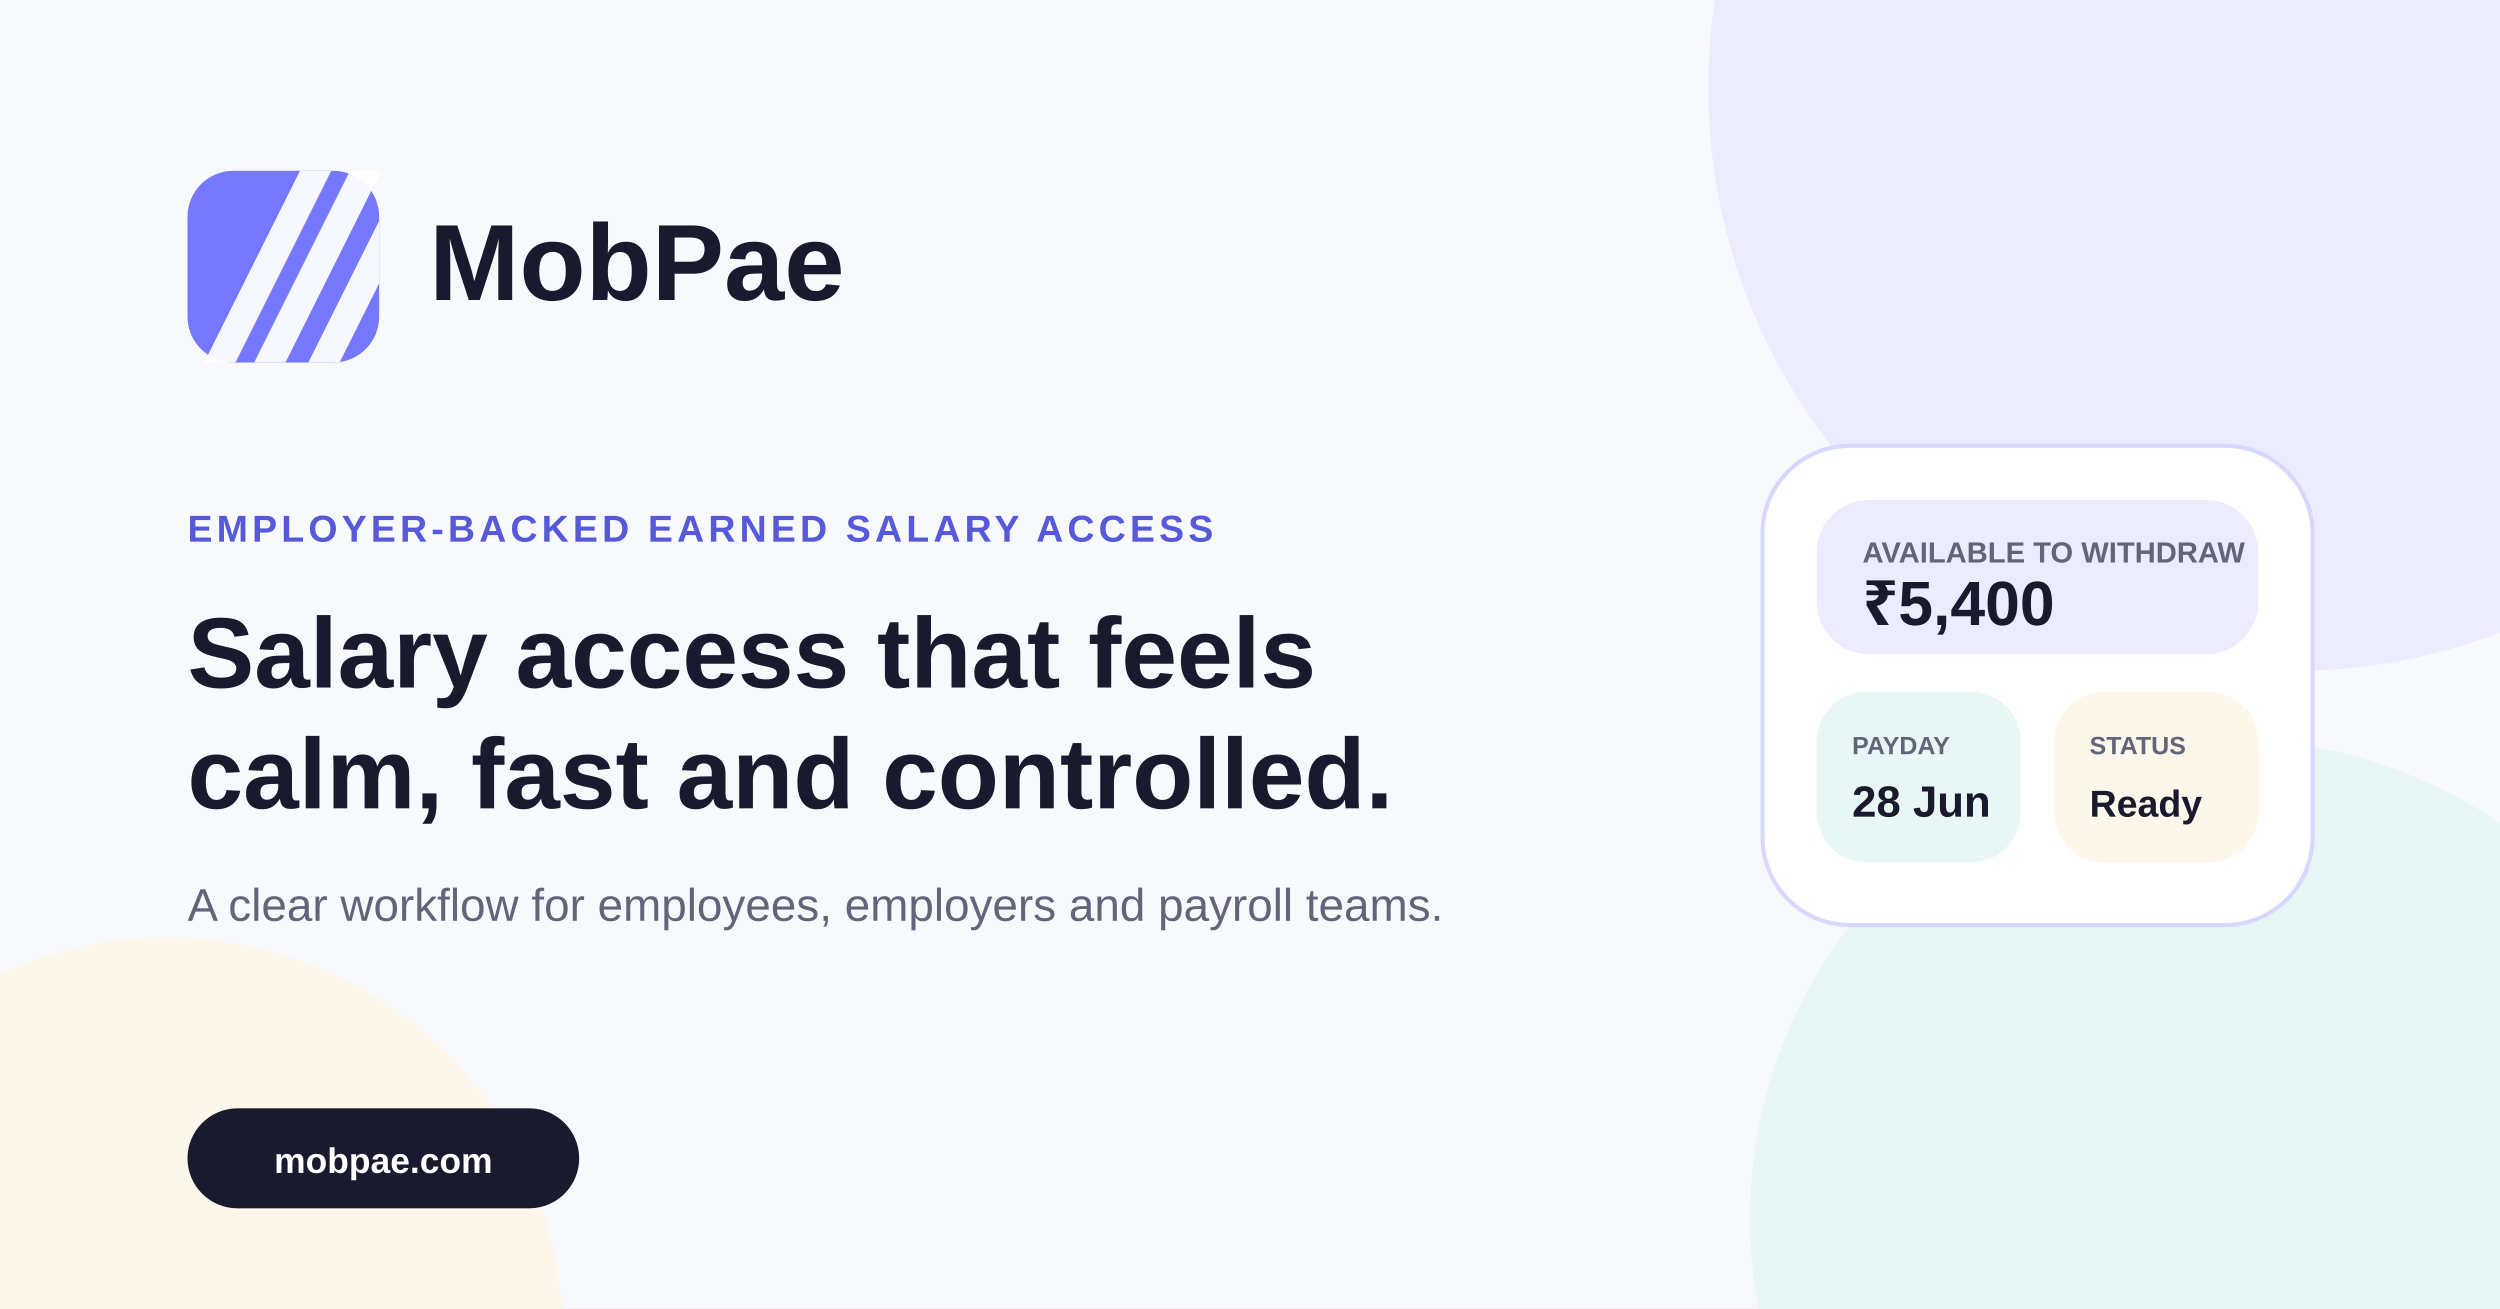
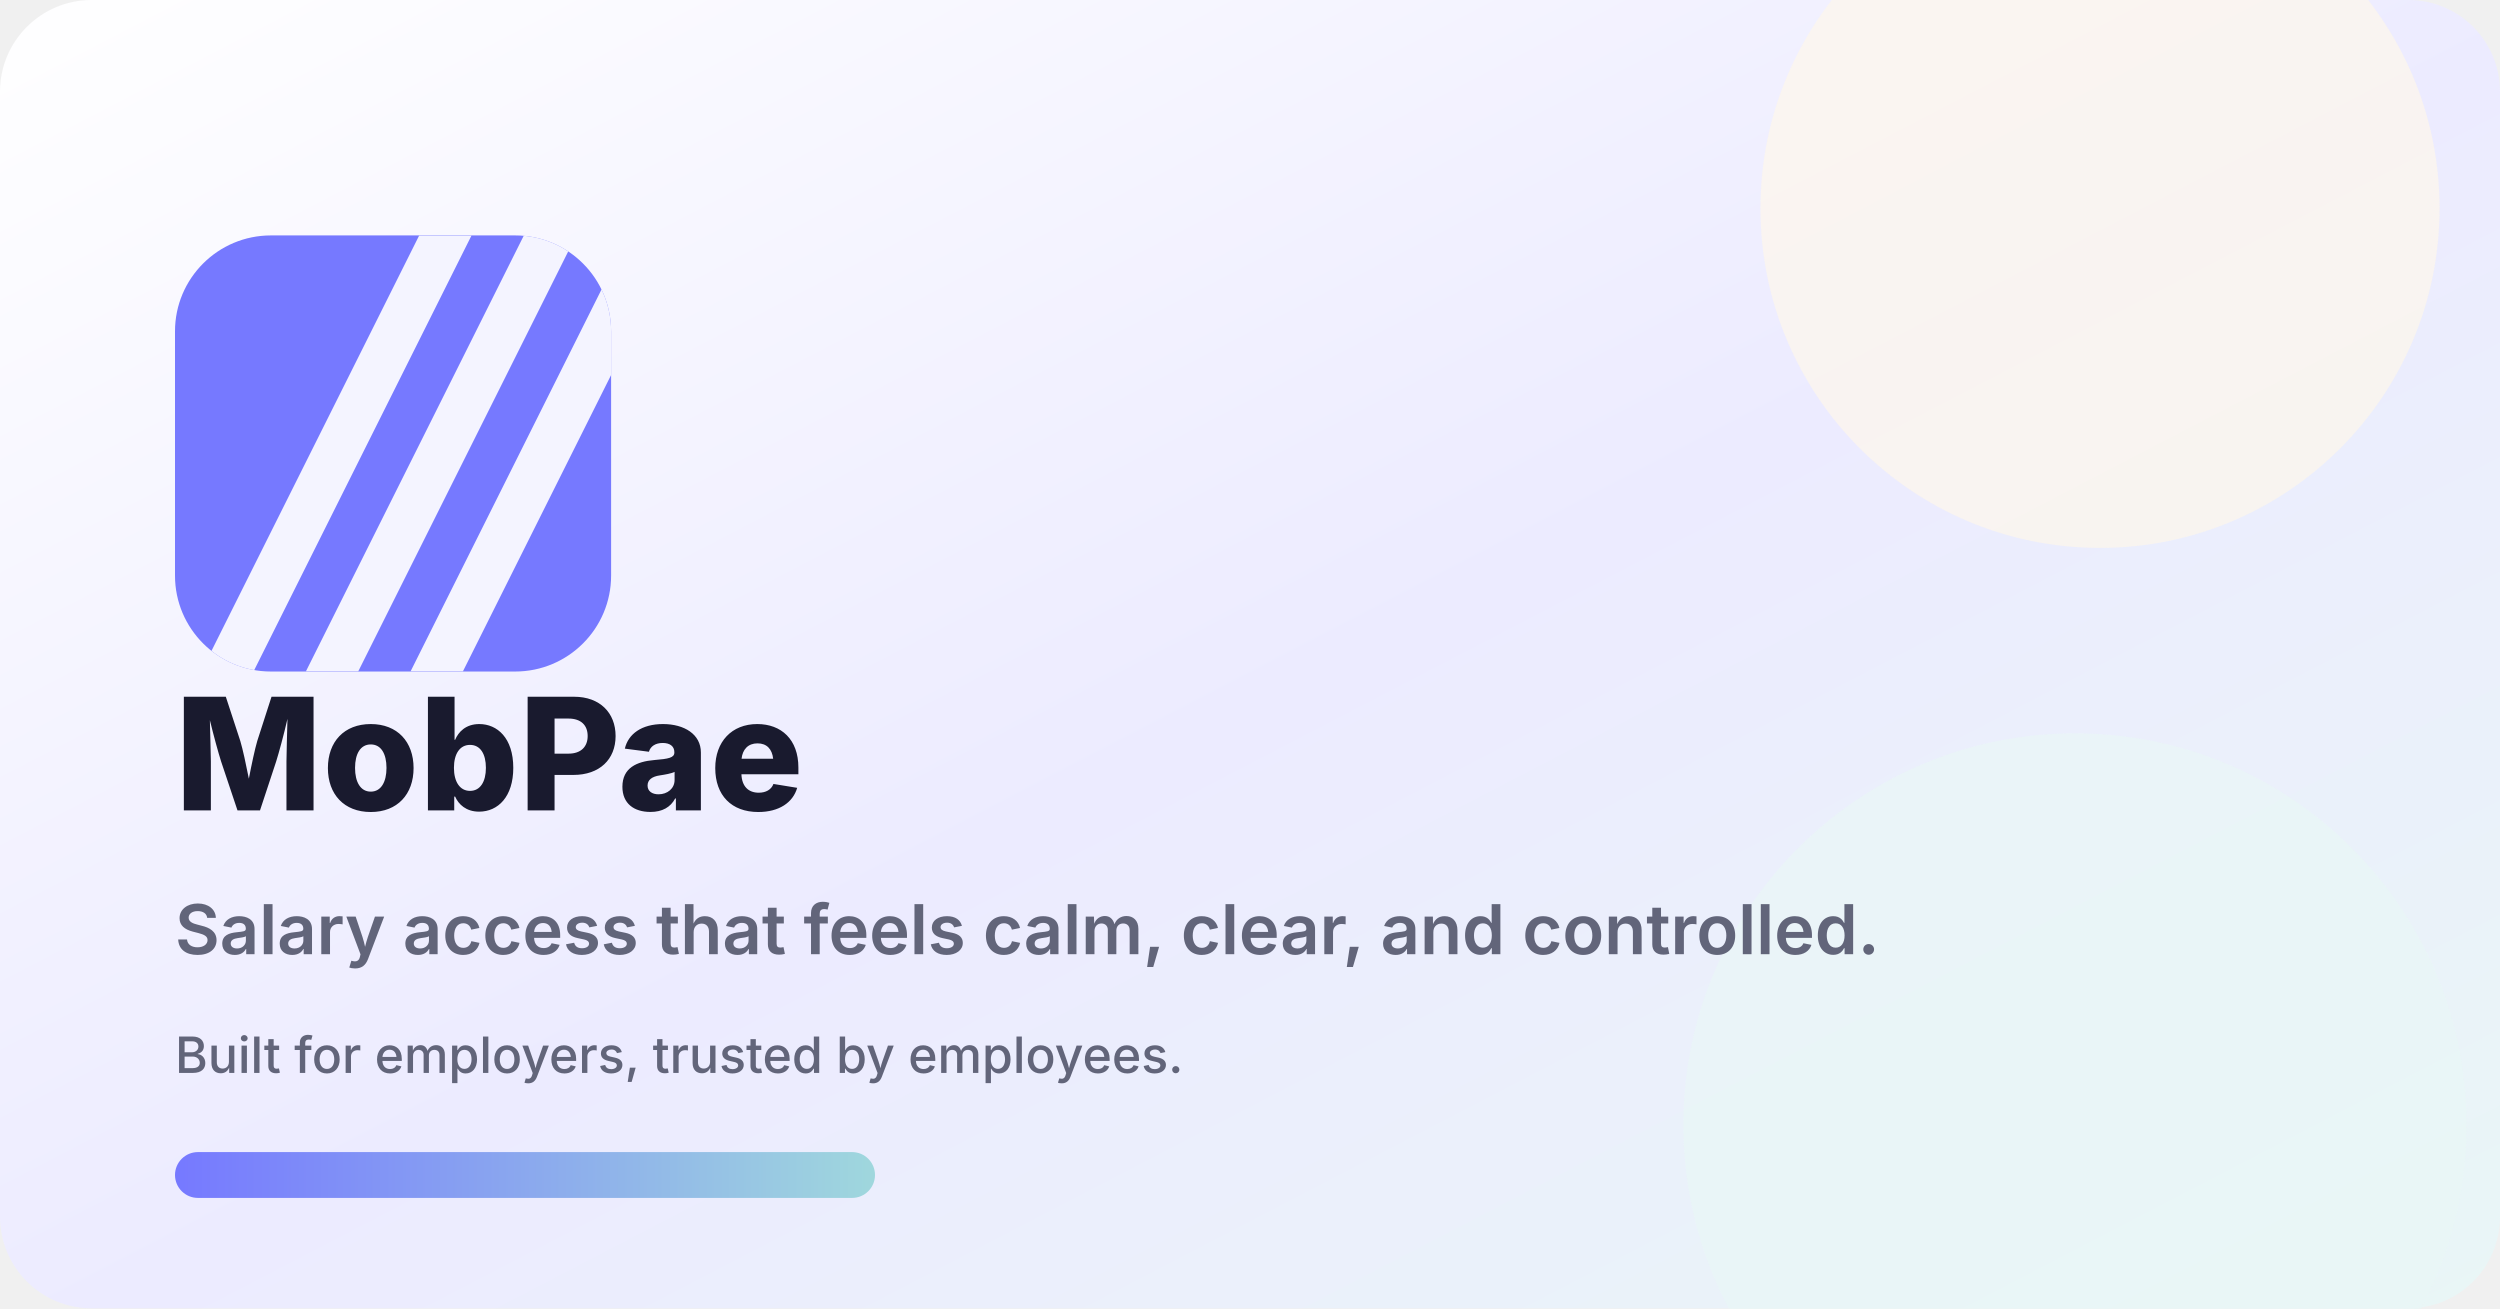
- <svg xmlns="http://www.w3.org/2000/svg" viewBox="0 0 1200 628" role="img" aria-labelledby="title desc">
-   <rect width="1200" height="628" fill="#F8F9FC" />
-   <circle cx="1100" cy="42" r="280" fill="#ECEBFF" />
-   <circle cx="1070" cy="585" r="230" fill="#E9F6F6" />
-   <circle cx="80" cy="640" r="190" fill="#FDF6EB" />
-   <g transform="translate(90 82)">
-     <rect width="92" height="92" rx="22" fill="#7679FF" />
-     <g opacity="0.94">
-       <polygon points="8,92 23,92 69,0 54,0" fill="white" />
-       <polygon points="32,92 47,92 92,2 92,0 78,0" fill="white" />
-       <polygon points="58,92 73,92 92,54 92,24" fill="white" />
+ <svg xmlns="http://www.w3.org/2000/svg" viewBox="0 0 1200 628" width="1200" height="628" role="img" aria-label="MobPae brand artwork">
+   <defs>
+     <linearGradient id="bg" x1="0" x2="1" y1="0" y2="1">
+       <stop stop-color="#FFFFFF" />
+       <stop offset="0.52" stop-color="#ECEBFF" />
+       <stop offset="1" stop-color="#E9F6F6" />
+     </linearGradient>
+     <linearGradient id="pill" x1="0" x2="1">
+       <stop stop-color="#7679FF" />
+       <stop offset="1" stop-color="#9FD7DD" />
+     </linearGradient>
+   </defs>
+   <rect width="1200" height="628" rx="44" fill="url(#bg)" />
+   <circle cx="1008" cy="100" r="163" fill="#FDF6EB" opacity="0.72" />
+   <circle cx="996" cy="540" r="188" fill="#E9F6F6" opacity="0.68" />
+   <g transform="translate(84 113) scale(2.093333)">
+     <rect width="100" height="100" rx="22" fill="#7679FF" />
+     <clipPath id="clip-og">
+       <rect width="100" height="100" rx="22" />
+     </clipPath>
+     <g clip-path="url(#clip-og)">
+       <path d="M6 100H18L68 0H56L6 100Z" fill="white" opacity="0.92" />
+       <path d="M30 100H42L92 0H80L30 100Z" fill="white" opacity="0.92" />
+       <path d="M54 100H66L100 32V8L54 100Z" fill="white" opacity="0.92" />
    </g>
-     <text x="116" y="62" fill="#191A2E" font-family="Manrope, Arial, sans-serif" font-size="52" font-weight="700" letter-spacing="0">MobPae</text>
  </g>
-   <g transform="translate(90 260)">
-     <text fill="#5659D9" font-family="Manrope, Arial, sans-serif" font-size="18" font-weight="700" letter-spacing="2">EMPLOYER-BACKED EARNED SALARY ACCESS</text>
-     <text y="70" fill="#191A2E" font-family="Manrope, Arial, sans-serif" font-size="48" font-weight="700" letter-spacing="0">Salary access that feels</text>
-     <text y="128" fill="#191A2E" font-family="Manrope, Arial, sans-serif" font-size="48" font-weight="700" letter-spacing="0">calm, fast and controlled.</text>
-     <text y="182" fill="#62657A" font-family="Manrope, Arial, sans-serif" font-size="22" font-weight="500" letter-spacing="0">A clear workflow for employees, employers and payroll teams.</text>
-   </g>
-   <g transform="translate(90 532)">
-     <rect width="188" height="48" rx="24" fill="#191A2E" />
-     <text x="94" y="31" text-anchor="middle" fill="white" font-family="Manrope, Arial, sans-serif" font-size="17" font-weight="700">mobpae.com</text>
-   </g>
-   <g transform="translate(846 214)">
-     <rect width="264" height="230" rx="42" fill="white" stroke="#D8D7FF" stroke-width="2" />
-     <rect x="26" y="26" width="212" height="74" rx="25" fill="#ECEBFF" />
-     <text x="48" y="56" fill="#62657A" font-family="Manrope, Arial, sans-serif" font-size="14" font-weight="600">AVAILABLE TO WITHDRAW</text>
-     <text x="48" y="86" fill="#191A2E" font-family="Manrope, Arial, sans-serif" font-size="30" font-weight="700">₹5,400</text>
-     <rect x="26" y="118" width="98" height="82" rx="24" fill="#E9F6F6" />
-     <rect x="140" y="118" width="98" height="82" rx="24" fill="#FDF6EB" />
-     <text x="43" y="148" fill="#62657A" font-family="Manrope, Arial, sans-serif" font-size="12" font-weight="600">PAYDAY</text>
-     <text x="43" y="178" fill="#191A2E" font-family="Manrope, Arial, sans-serif" font-size="21" font-weight="700">28 Jun</text>
-     <text x="157" y="148" fill="#62657A" font-family="Manrope, Arial, sans-serif" font-size="12" font-weight="600">STATUS</text>
-     <text x="157" y="178" fill="#191A2E" font-family="Manrope, Arial, sans-serif" font-size="18" font-weight="700">Ready</text>
-   </g>
+   <text x="84" y="389" font-family="Manrope, Inter, sans-serif" font-weight="800" font-size="75" fill="#191A2E">MobPae</text>
+   <text x="84" y="458" font-family="Manrope, Inter, sans-serif" font-weight="600" font-size="33" fill="#62657A">Salary access that feels calm, clear, and controlled.</text>
+   <text x="84" y="515" font-family="Manrope, Inter, sans-serif" font-weight="500" font-size="24" fill="#62657A">Built for employers, trusted by employees.</text>
+   <rect x="84" y="553" width="336" height="22" rx="11" fill="url(#pill)" />
</svg>
